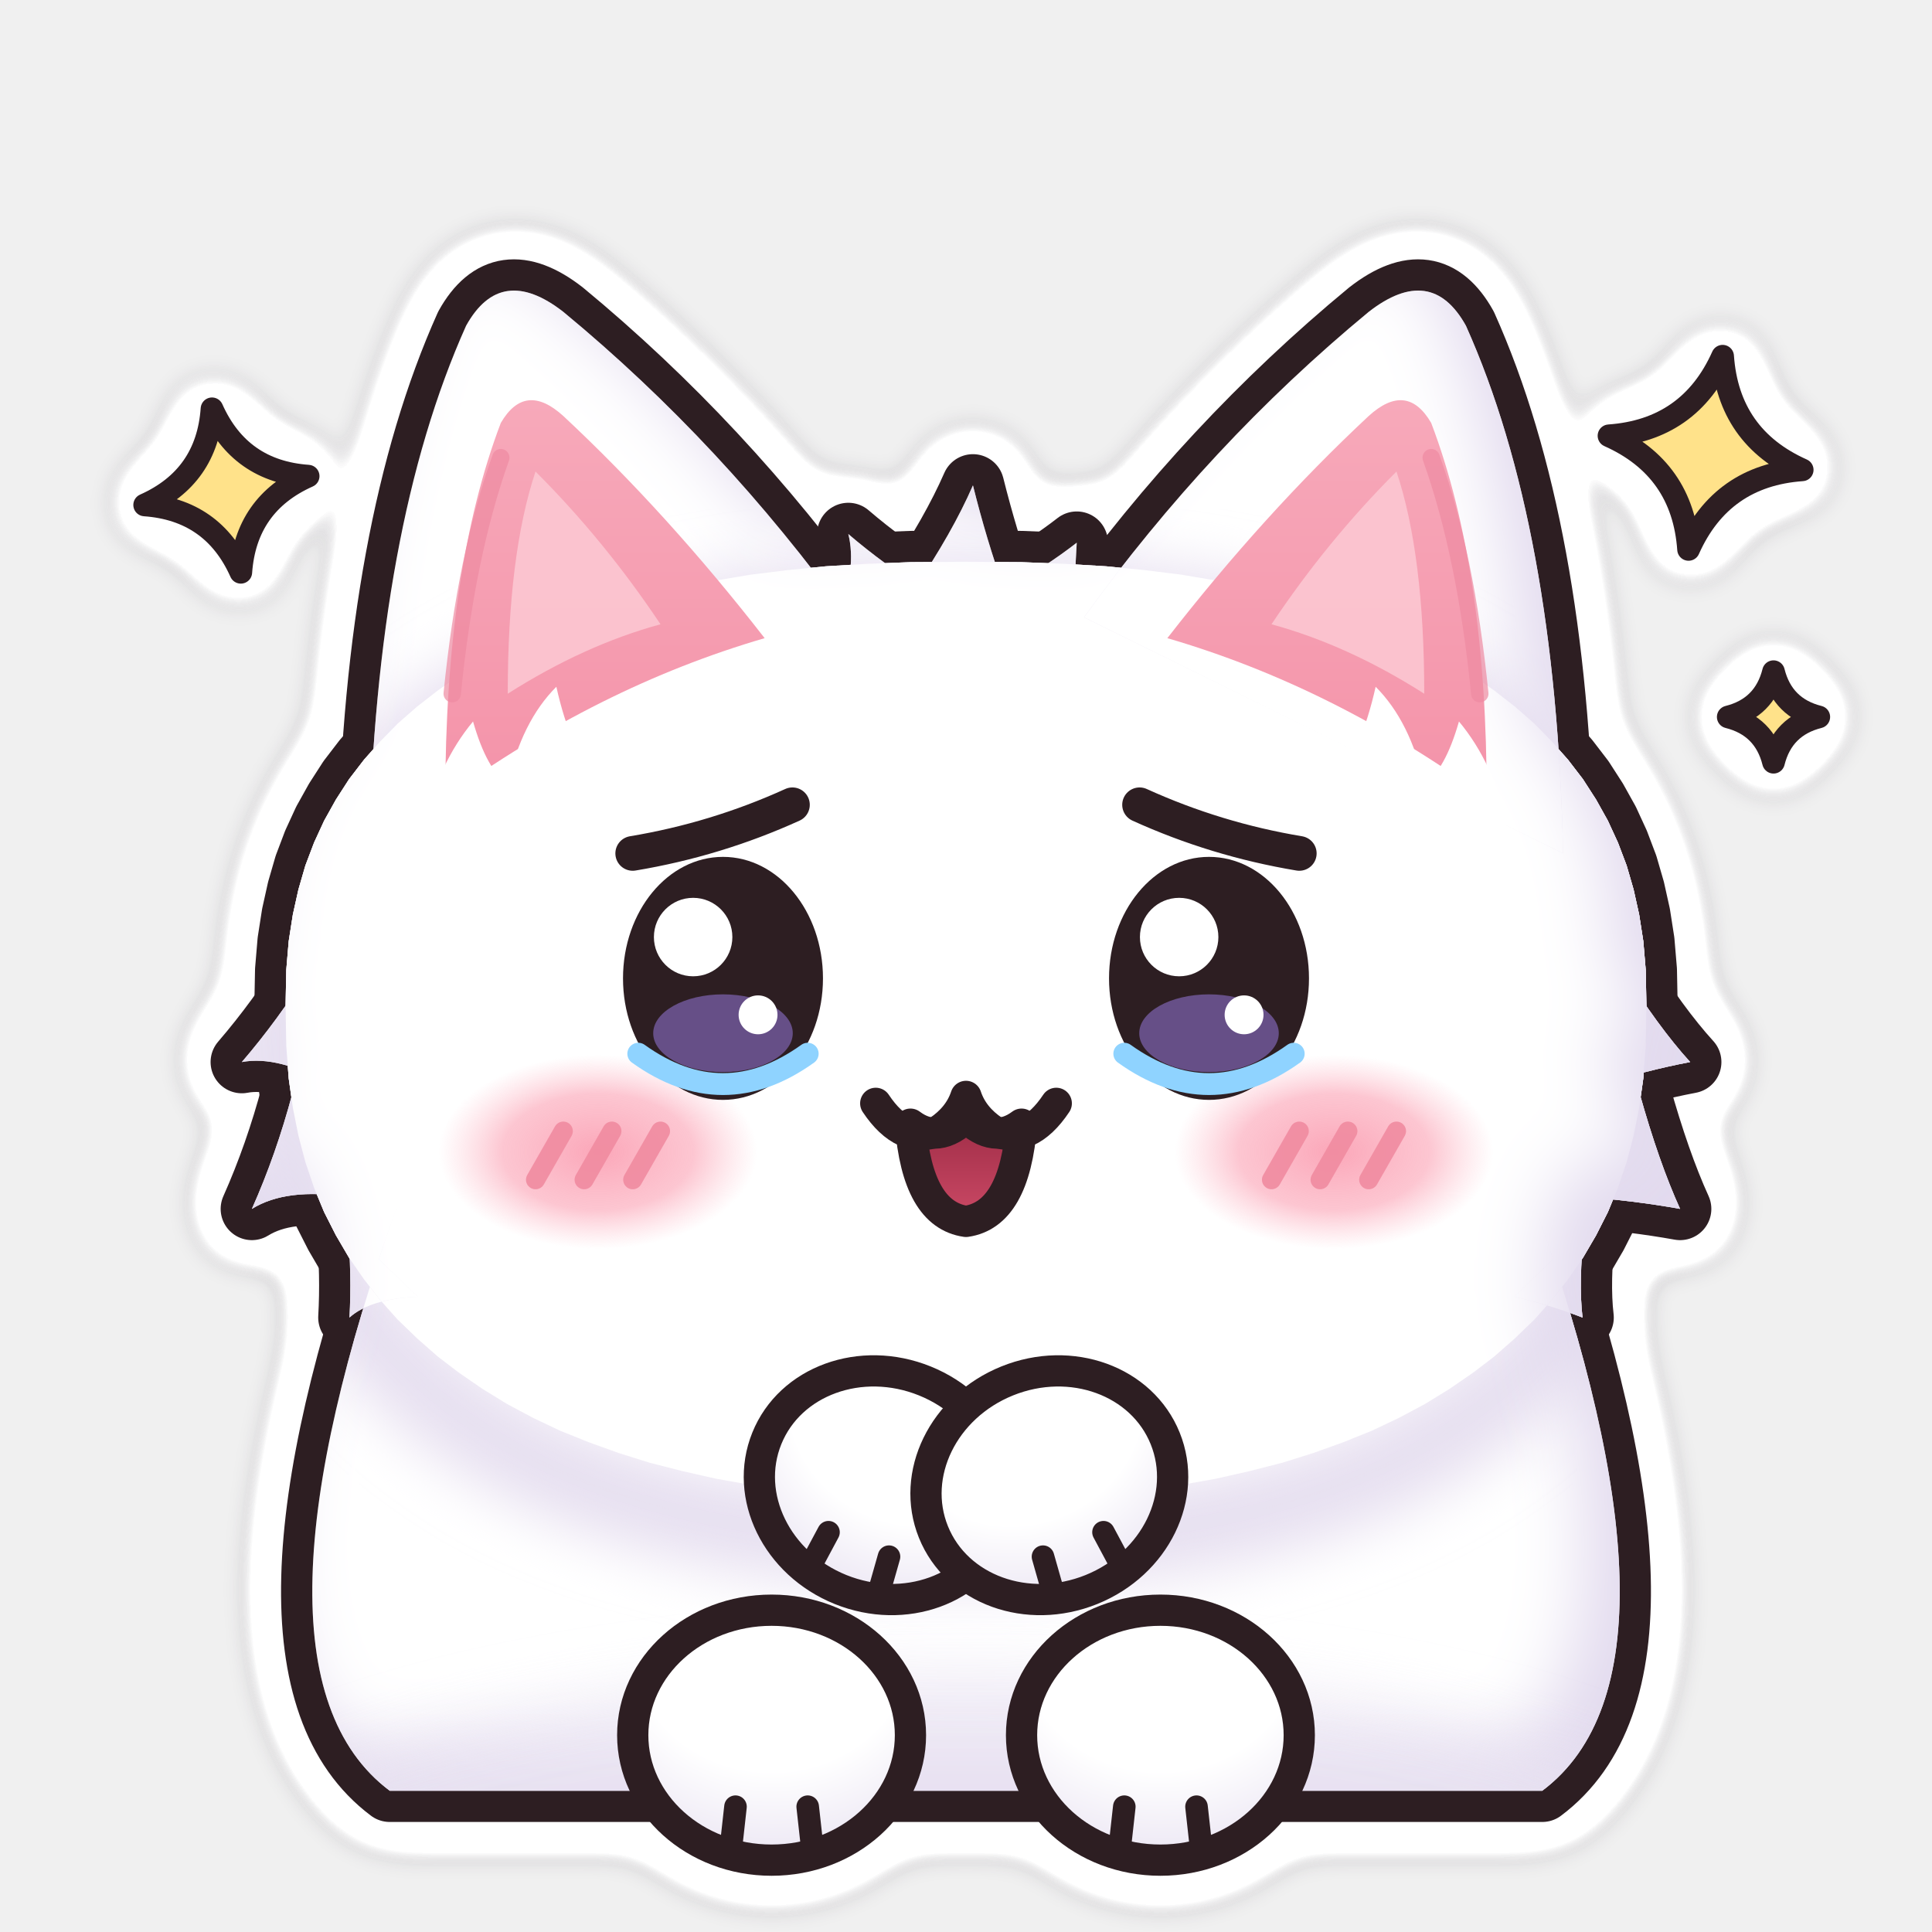
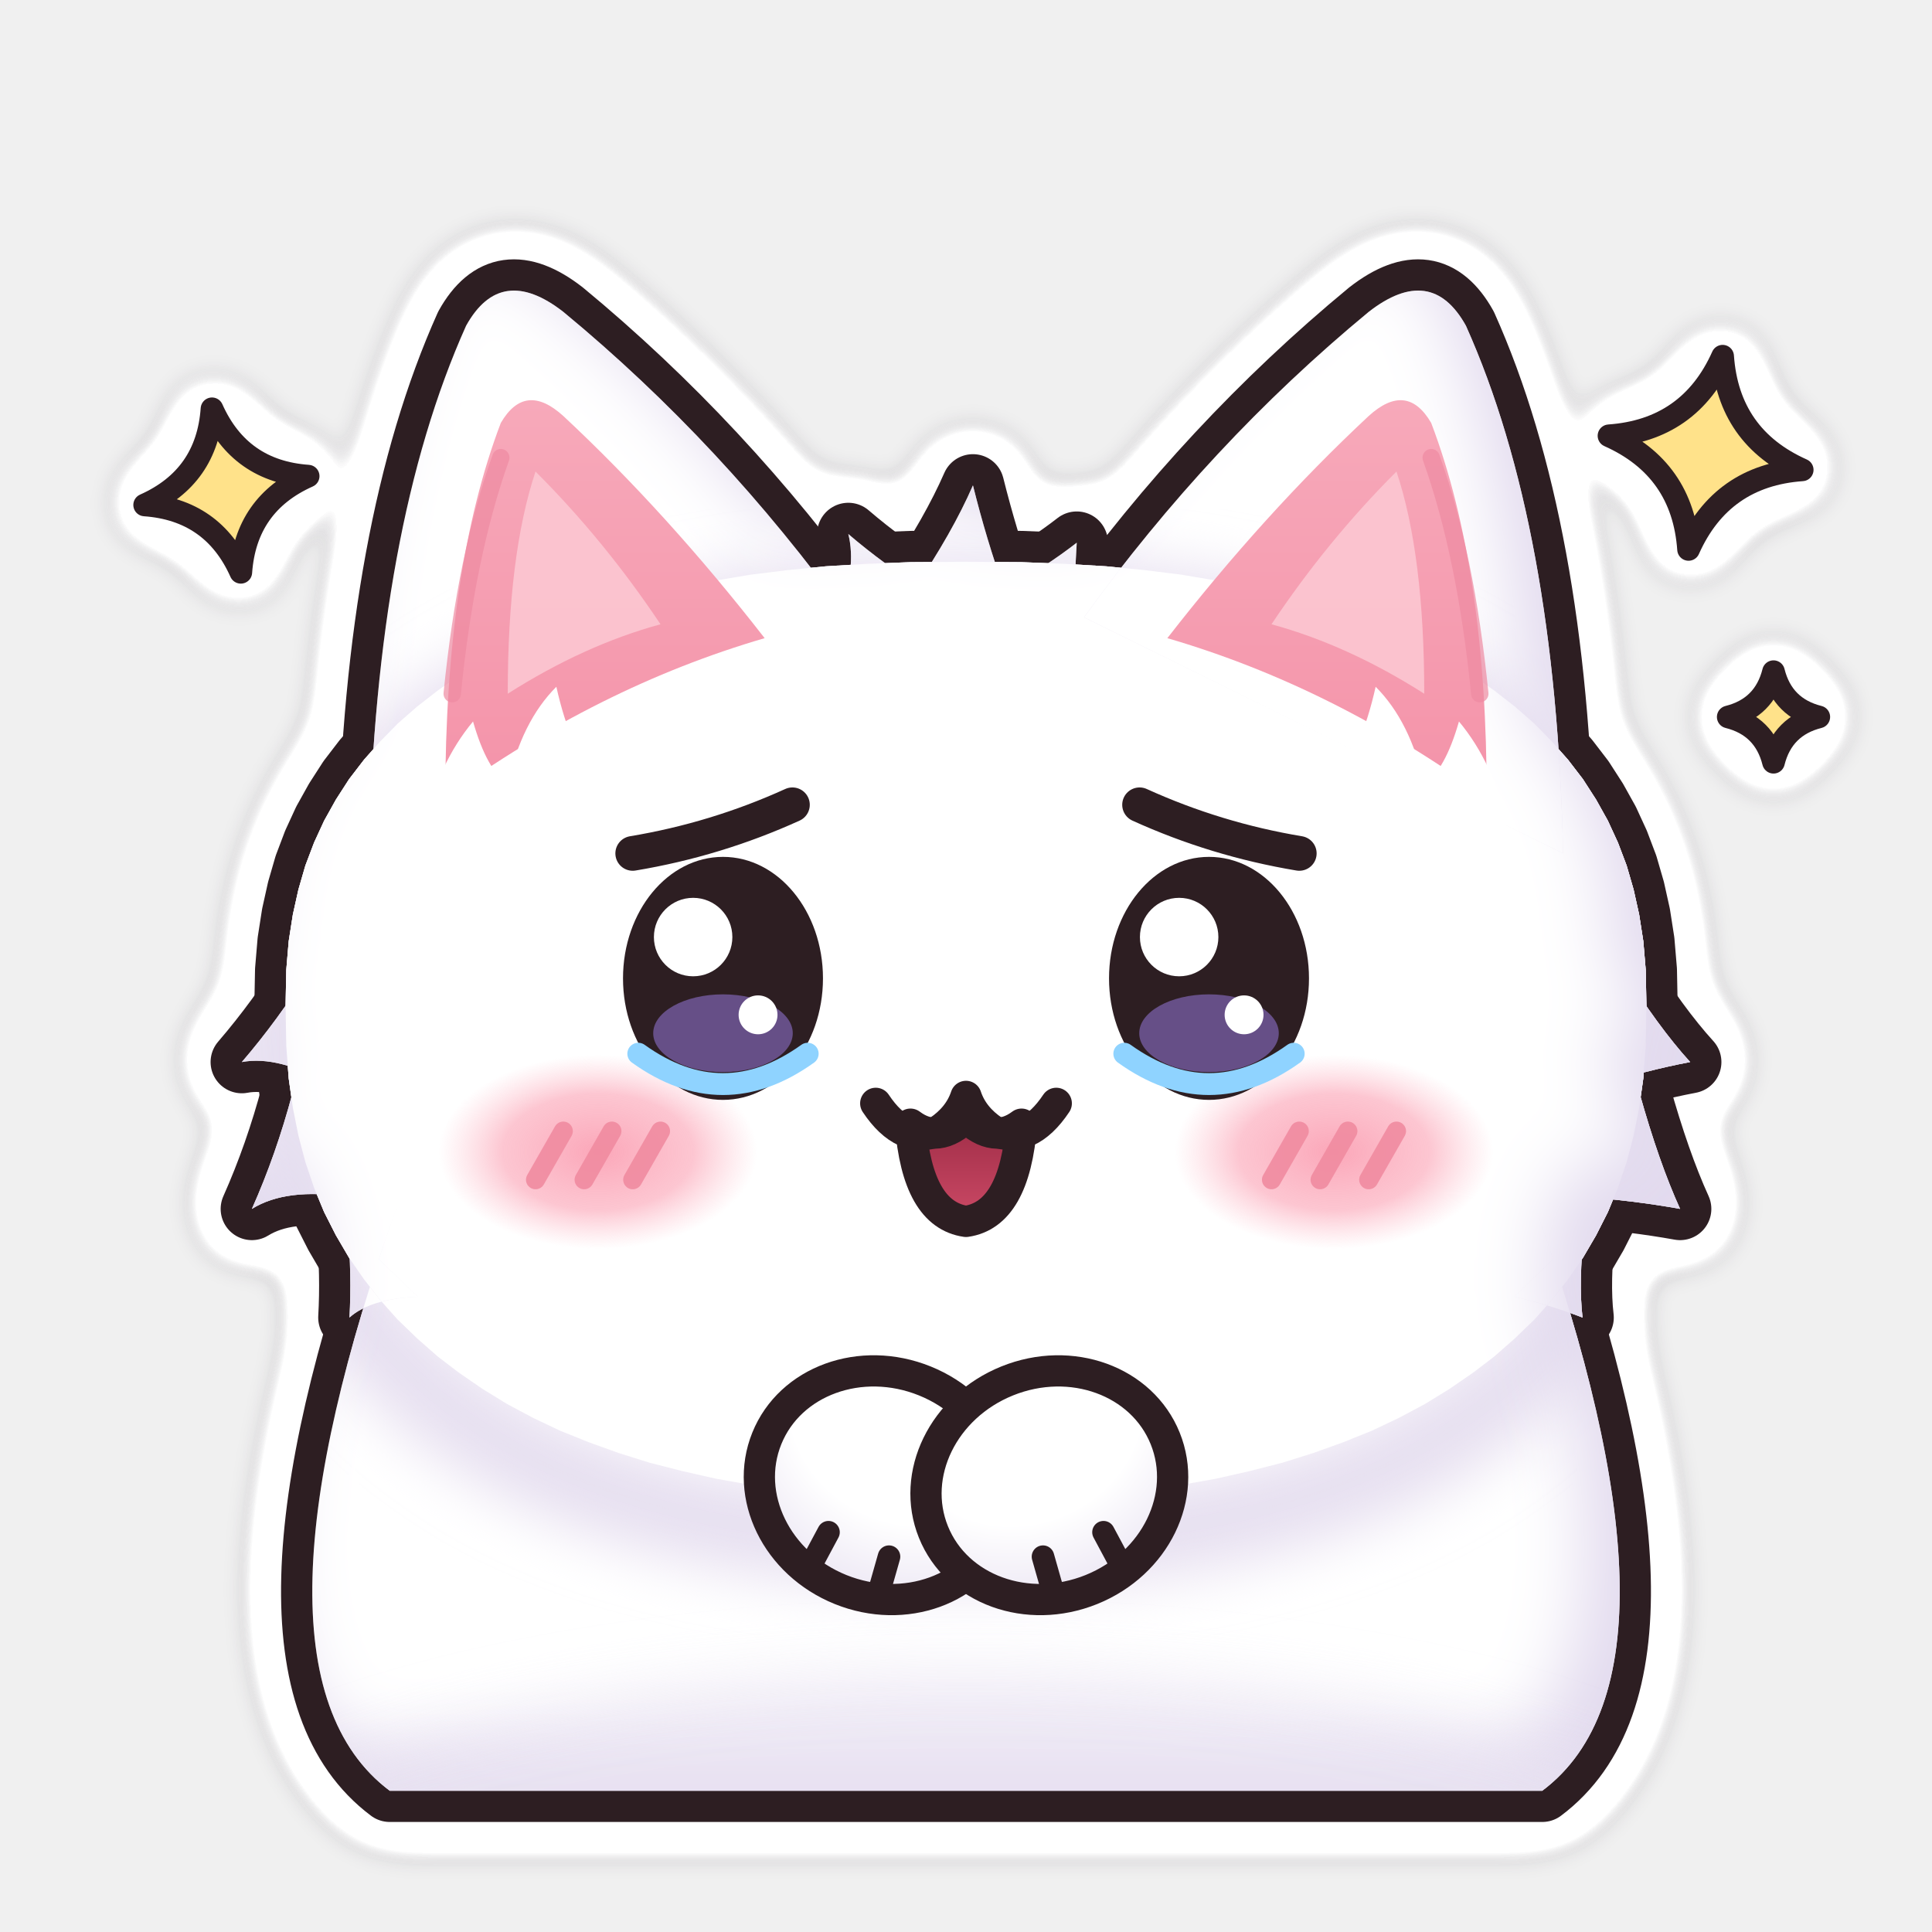
<svg xmlns="http://www.w3.org/2000/svg" viewBox="0 0 512 512" width="512" height="512">
  <defs>
    <linearGradient id="heartFill" x1="0" y1="0" x2="0" y2="1">
      <stop offset="0" stop-color="#ff9aae" />
      <stop offset="1" stop-color="#f4607d" />
    </linearGradient>
    <linearGradient id="lens" x1="0" y1="0" x2="1" y2="1">
      <stop offset="0" stop-color="#3b3350" />
      <stop offset="1" stop-color="#141019" />
    </linearGradient>
    <linearGradient id="flame" x1="0" y1="1" x2="0" y2="0">
      <stop offset="0" stop-color="#ff5a3d" />
      <stop offset="1" stop-color="#ffb43d" />
    </linearGradient>
    <linearGradient id="earFill" x1="0" y1="0" x2="0" y2="1">
      <stop offset="0" stop-color="#f7a9ba" />
      <stop offset="1" stop-color="#f493a9" />
    </linearGradient>
    <linearGradient id="mouthFill" x1="0" y1="0" x2="0" y2="1">
      <stop offset="0" stop-color="#9e2c46" />
      <stop offset="1" stop-color="#cc4a66" />
    </linearGradient>
    <linearGradient id="tongueFill" x1="0" y1="0" x2="0" y2="1">
      <stop offset="0" stop-color="#ff9db2" />
      <stop offset="1" stop-color="#f27994" />
    </linearGradient>
    <radialGradient id="blushFill">
      <stop offset="0" stop-color="#fba2b5" stop-opacity="0.95" />
      <stop offset="0.6" stop-color="#fcb3c2" stop-opacity="0.75" />
      <stop offset="1" stop-color="#fdc4cf" stop-opacity="0" />
    </radialGradient>
    <radialGradient id="blushStrong">
      <stop offset="0" stop-color="#f7839c" stop-opacity="0.95" />
      <stop offset="0.65" stop-color="#f996aa" stop-opacity="0.8" />
      <stop offset="1" stop-color="#fbb0bf" stop-opacity="0" />
    </radialGradient>
    <radialGradient id="pawShade" cx="0.5" cy="0.15" r="0.9">
      <stop offset="0.55" stop-color="#ffffff" />
      <stop offset="1" stop-color="#e9e3f2" />
    </radialGradient>
    <filter id="soft" x="-20%" y="-20%" width="140%" height="140%">
      <feGaussianBlur stdDeviation="9" />
    </filter>
    <filter id="rim" x="-10%" y="-10%" width="120%" height="120%">
      <feGaussianBlur stdDeviation="8" />
    </filter>
    <filter id="inner" filterUnits="userSpaceOnUse" x="-64" y="-64" width="640" height="640" color-interpolation-filters="sRGB">
      <feComponentTransfer in="SourceAlpha" result="outside">
        <feFuncA type="table" tableValues="1 0" />
      </feComponentTransfer>
      <feOffset in="outside" dx="-10" dy="-12" result="shifted" />
      <feGaussianBlur in="shifted" stdDeviation="10" result="soft" />
      <feComposite in="soft" in2="SourceAlpha" operator="in" result="edge" />
      <feFlood flood-color="#e2daee" />
      <feComposite in2="edge" operator="in" />
    </filter>
    <filter id="sticker" x="-15%" y="-15%" width="130%" height="130%" color-interpolation-filters="sRGB">
      <feGaussianBlur in="SourceAlpha" stdDeviation="7" result="blur" />
      <feComponentTransfer in="blur" result="mask">
        <feFuncA type="linear" slope="14" intercept="-0.6" />
      </feComponentTransfer>
      <feFlood flood-color="#ffffff" />
      <feComposite in2="mask" operator="in" result="border" />
      <feGaussianBlur in="mask" stdDeviation="2.5" result="shadowBlur" />
      <feFlood flood-color="#1d1428" flood-opacity="0.22" />
      <feComposite in2="shadowBlur" operator="in" result="shadow" />
      <feMerge>
        <feMergeNode in="shadow" />
        <feMergeNode in="border" />
        <feMergeNode in="SourceGraphic" />
      </feMerge>
    </filter>
  </defs>
  <g filter="url(#sticker)">
    <g transform="translate(256 274) scale(0.92) translate(-256 -266)">
      <clipPath id="sil">
        <path d="M92 316 C62 400 58 460 90 484 L422 484 C454 460 450 400 420 316 Z" />
        <path d="M84 214 Q86 120 112 62 Q122 44 140 58 Q186 96 222 146 Z" />
        <path d="M428 214 Q426 120 400 62 Q390 44 372 58 Q326 96 290 146 Z" />
        <path d="M452 258L451.8 269.5L451.1 278.8L449.9 287.3L448.3 295.3L446.3 302.9L443.8 310.3L440.9 317.3L437.5 324L433.7 330.5L429.4 336.7L424.7 342.7L419.7 348.3L414.1 353.7L408.2 358.9L401.9 363.7L395.2 368.3L388.2 372.6L380.7 376.6L372.9 380.3L364.7 383.6L356.1 386.7L347.2 389.5L337.8 391.9L328.1 394.1L318 395.9L307.5 397.4L296.4 398.5L284.7 399.3L271.9 399.8L256 400L240.1 399.8L227.3 399.3L215.6 398.5L204.5 397.4L194 395.9L183.9 394.1L174.2 391.9L164.8 389.5L155.9 386.7L147.3 383.6L139.1 380.3L131.3 376.6L123.8 372.6L116.8 368.3L110.1 363.7L103.8 358.9L97.9 353.7L92.3 348.3L87.3 342.7L82.6 336.7L78.3 330.5L74.5 324L71.1 317.3L68.2 310.3L65.7 302.9L63.7 295.3L62.1 287.3L60.9 278.8L60.2 269.5L60 258L60.2 247.6L60.9 239.3L62.1 231.6L63.7 224.4L65.7 217.5L68.2 210.9L71.1 204.6L74.5 198.5L78.3 192.6L82.6 187L87.3 181.7L92.3 176.6L97.9 171.7L103.8 167.1L110.1 162.7L116.8 158.6L123.8 154.7L131.3 151.1L139.1 147.8L147.3 144.7L155.9 142L164.8 139.5L174.2 137.3L183.9 135.4L194 133.7L204.5 132.4L215.6 131.3L227.3 130.6L240.1 130.1L256 130L271.9 130.1L284.7 130.6L296.4 131.3L307.5 132.4L318 133.7L328.1 135.4L337.8 137.3L347.2 139.5L356.1 142L364.7 144.7L372.9 147.8L380.7 151.1L388.2 154.7L395.2 158.6L401.9 162.7L408.2 167.1L414.1 171.7L419.7 176.6L424.7 181.7L429.4 187L433.7 192.6L437.5 198.5L440.9 204.6L443.8 210.9L446.3 217.5L448.3 224.4L449.9 231.6L451.1 239.3L451.8 247.6Z" />
        <path d="M219.5 145.6 Q224.5 131.6 222.1 122 Q232.5 130.9 244.5 138.4 Z" />
        <path d="M241 138 Q252.1 121.5 258 108 Q261.9 123.6 267 138 Z" />
        <path d="M266.5 138.6 Q279.3 131.2 287.9 124.5 Q287.2 135.2 287.5 145.4 Z" />
        <path d="M73 280.7 Q58 272.1 47.4 274.1 Q57.9 261.9 67 247.3 Z" />
        <path d="M445 247.3 Q455.4 264 464.6 274.1 Q451.5 276.6 439 280.7 Z" />
        <path d="M78 313 Q60.3 310.2 50.3 316.4 Q57.3 300.7 62 283 Z" />
        <path d="M450 283 Q455.6 303 461.7 316.4 Q447.7 313.9 434 313 Z" />
        <path d="M98.1 341.7 Q84.4 342.3 78.4 347.7 Q79.1 335.5 77.9 322.3 Z" />
        <path d="M434.1 322.3 Q432.4 337.6 433.6 347.7 Q424 344 413.9 341.7 Z" />
        <path d="M88.6 418.3 Q77.1 411.3 70 412.7 Q75.3 402.2 79.4 389.7 Z" />
        <path d="M432.6 389.7 Q437.1 404.4 442 412.7 Q432.6 414.7 423.4 418.3 Z" />
      </clipPath>
      <g fill="#2d1e22" stroke="#2d1e22" stroke-width="18" stroke-linejoin="round">
        <path d="M92 316 C62 400 58 460 90 484 L422 484 C454 460 450 400 420 316 Z" />
        <path d="M84 214 Q86 120 112 62 Q122 44 140 58 Q186 96 222 146 Z" />
        <path d="M428 214 Q426 120 400 62 Q390 44 372 58 Q326 96 290 146 Z" />
        <path d="M452 258L451.8 269.5L451.1 278.8L449.9 287.3L448.3 295.3L446.3 302.9L443.8 310.3L440.9 317.3L437.5 324L433.7 330.5L429.4 336.7L424.7 342.7L419.7 348.3L414.1 353.7L408.2 358.9L401.9 363.7L395.2 368.3L388.2 372.6L380.7 376.6L372.9 380.3L364.7 383.6L356.1 386.7L347.2 389.5L337.8 391.9L328.1 394.1L318 395.9L307.5 397.4L296.4 398.5L284.7 399.3L271.9 399.8L256 400L240.1 399.8L227.3 399.3L215.6 398.5L204.5 397.4L194 395.9L183.9 394.1L174.2 391.9L164.8 389.5L155.9 386.7L147.3 383.6L139.1 380.3L131.3 376.6L123.8 372.6L116.8 368.3L110.1 363.7L103.8 358.9L97.9 353.7L92.3 348.3L87.3 342.7L82.6 336.7L78.3 330.5L74.5 324L71.1 317.3L68.2 310.3L65.7 302.9L63.7 295.3L62.1 287.3L60.9 278.8L60.2 269.5L60 258L60.2 247.6L60.9 239.3L62.1 231.6L63.7 224.4L65.7 217.5L68.2 210.9L71.1 204.6L74.5 198.5L78.3 192.6L82.6 187L87.3 181.7L92.3 176.6L97.9 171.7L103.8 167.1L110.1 162.7L116.8 158.6L123.8 154.7L131.3 151.1L139.1 147.8L147.3 144.7L155.9 142L164.8 139.5L174.2 137.3L183.9 135.4L194 133.7L204.5 132.4L215.6 131.3L227.3 130.6L240.1 130.1L256 130L271.9 130.1L284.7 130.6L296.4 131.3L307.5 132.4L318 133.7L328.1 135.4L337.8 137.3L347.2 139.5L356.1 142L364.7 144.7L372.9 147.8L380.7 151.1L388.2 154.7L395.2 158.6L401.9 162.7L408.2 167.1L414.1 171.7L419.7 176.6L424.7 181.7L429.4 187L433.7 192.6L437.5 198.5L440.9 204.6L443.8 210.9L446.3 217.5L448.3 224.4L449.9 231.6L451.1 239.3L451.8 247.6Z" />
        <path d="M219.5 145.6 Q224.5 131.6 222.1 122 Q232.5 130.9 244.5 138.4 Z" />
        <path d="M241 138 Q252.1 121.5 258 108 Q261.9 123.6 267 138 Z" />
        <path d="M266.5 138.6 Q279.3 131.2 287.9 124.5 Q287.2 135.2 287.5 145.4 Z" />
        <path d="M73 280.7 Q58 272.1 47.4 274.1 Q57.9 261.9 67 247.3 Z" />
        <path d="M445 247.3 Q455.4 264 464.6 274.1 Q451.5 276.6 439 280.7 Z" />
        <path d="M78 313 Q60.3 310.2 50.3 316.4 Q57.3 300.7 62 283 Z" />
        <path d="M450 283 Q455.6 303 461.7 316.4 Q447.7 313.9 434 313 Z" />
        <path d="M98.1 341.7 Q84.4 342.3 78.4 347.7 Q79.1 335.5 77.9 322.3 Z" />
        <path d="M434.1 322.3 Q432.4 337.6 433.6 347.7 Q424 344 413.9 341.7 Z" />
        <path d="M88.6 418.3 Q77.1 411.3 70 412.7 Q75.3 402.2 79.4 389.7 Z" />
        <path d="M432.6 389.7 Q437.1 404.4 442 412.7 Q432.6 414.7 423.4 418.3 Z" />
      </g>
      <g fill="#ffffff">
        <path d="M92 316 C62 400 58 460 90 484 L422 484 C454 460 450 400 420 316 Z" />
        <path d="M84 214 Q86 120 112 62 Q122 44 140 58 Q186 96 222 146 Z" />
        <path d="M428 214 Q426 120 400 62 Q390 44 372 58 Q326 96 290 146 Z" />
        <path d="M452 258L451.8 269.5L451.1 278.8L449.9 287.3L448.3 295.3L446.3 302.9L443.8 310.3L440.9 317.3L437.5 324L433.7 330.5L429.4 336.7L424.7 342.7L419.7 348.3L414.1 353.7L408.2 358.9L401.9 363.7L395.2 368.3L388.2 372.6L380.7 376.6L372.9 380.3L364.7 383.6L356.1 386.7L347.2 389.5L337.8 391.9L328.1 394.1L318 395.9L307.5 397.4L296.4 398.5L284.7 399.3L271.9 399.8L256 400L240.1 399.8L227.3 399.3L215.6 398.5L204.5 397.4L194 395.9L183.9 394.1L174.2 391.9L164.8 389.5L155.9 386.7L147.3 383.6L139.1 380.3L131.3 376.6L123.8 372.6L116.8 368.3L110.1 363.7L103.8 358.9L97.9 353.7L92.3 348.3L87.3 342.7L82.6 336.7L78.3 330.5L74.5 324L71.1 317.3L68.2 310.3L65.7 302.9L63.7 295.3L62.1 287.3L60.9 278.8L60.2 269.5L60 258L60.2 247.6L60.9 239.3L62.1 231.6L63.7 224.4L65.7 217.5L68.2 210.9L71.1 204.6L74.5 198.5L78.3 192.6L82.6 187L87.3 181.7L92.3 176.6L97.9 171.7L103.8 167.1L110.1 162.7L116.8 158.6L123.8 154.7L131.3 151.1L139.1 147.8L147.3 144.7L155.9 142L164.8 139.5L174.2 137.3L183.9 135.4L194 133.7L204.5 132.4L215.6 131.3L227.3 130.6L240.1 130.1L256 130L271.9 130.1L284.7 130.6L296.4 131.3L307.5 132.4L318 133.7L328.1 135.4L337.8 137.3L347.2 139.5L356.1 142L364.7 144.7L372.9 147.8L380.7 151.1L388.2 154.7L395.2 158.6L401.9 162.7L408.2 167.1L414.1 171.7L419.7 176.6L424.7 181.7L429.4 187L433.7 192.6L437.5 198.5L440.9 204.6L443.8 210.9L446.3 217.5L448.3 224.4L449.9 231.6L451.1 239.3L451.8 247.6Z" />
        <path d="M219.5 145.6 Q224.5 131.6 222.1 122 Q232.5 130.9 244.5 138.4 Z" />
        <path d="M241 138 Q252.1 121.5 258 108 Q261.9 123.6 267 138 Z" />
        <path d="M266.5 138.6 Q279.3 131.2 287.9 124.5 Q287.2 135.2 287.5 145.4 Z" />
        <path d="M73 280.7 Q58 272.1 47.4 274.1 Q57.9 261.9 67 247.3 Z" />
        <path d="M445 247.3 Q455.4 264 464.6 274.1 Q451.5 276.6 439 280.7 Z" />
        <path d="M78 313 Q60.3 310.2 50.3 316.4 Q57.3 300.7 62 283 Z" />
        <path d="M450 283 Q455.6 303 461.7 316.4 Q447.7 313.9 434 313 Z" />
        <path d="M98.1 341.7 Q84.4 342.3 78.4 347.7 Q79.1 335.5 77.9 322.3 Z" />
        <path d="M434.1 322.3 Q432.4 337.6 433.6 347.7 Q424 344 413.9 341.7 Z" />
        <path d="M88.6 418.3 Q77.1 411.3 70 412.7 Q75.3 402.2 79.4 389.7 Z" />
        <path d="M432.6 389.7 Q437.1 404.4 442 412.7 Q432.6 414.7 423.4 418.3 Z" />
      </g>
      <g clip-path="url(#sil)">
        <path d="M452 258L451.8 269.5L451.1 278.8L449.9 287.3L448.3 295.3L446.3 302.9L443.8 310.3L440.9 317.3L437.5 324L433.7 330.5L429.4 336.7L424.7 342.7L419.7 348.3L414.1 353.7L408.2 358.9L401.9 363.7L395.2 368.3L388.2 372.6L380.7 376.6L372.9 380.3L364.7 383.6L356.1 386.7L347.2 389.5L337.8 391.9L328.1 394.1L318 395.9L307.5 397.4L296.4 398.5L284.7 399.3L271.9 399.8L256 400L240.1 399.8L227.3 399.3L215.6 398.5L204.5 397.4L194 395.9L183.9 394.1L174.2 391.9L164.8 389.5L155.9 386.7L147.3 383.6L139.1 380.3L131.3 376.6L123.8 372.6L116.8 368.3L110.1 363.7L103.8 358.9L97.9 353.7L92.3 348.3L87.3 342.7L82.6 336.7L78.3 330.5L74.5 324L71.1 317.3L68.2 310.3L65.7 302.9L63.7 295.3L62.1 287.3L60.9 278.8L60.2 269.5L60 258L60.2 247.6L60.9 239.3L62.1 231.6L63.7 224.4L65.7 217.5L68.2 210.9L71.1 204.6L74.5 198.5L78.3 192.6L82.6 187L87.3 181.7L92.3 176.6L97.9 171.7L103.8 167.1L110.1 162.7L116.8 158.6L123.8 154.7L131.3 151.1L139.1 147.8L147.3 144.7L155.9 142L164.8 139.5L174.2 137.3L183.9 135.4L194 133.7L204.5 132.4L215.6 131.3L227.3 130.6L240.1 130.1L256 130L271.9 130.1L284.7 130.6L296.4 131.3L307.5 132.4L318 133.7L328.1 135.4L337.8 137.3L347.2 139.5L356.1 142L364.7 144.7L372.9 147.8L380.7 151.1L388.2 154.7L395.2 158.6L401.9 162.7L408.2 167.1L414.1 171.7L419.7 176.6L424.7 181.7L429.4 187L433.7 192.6L437.5 198.5L440.9 204.6L443.8 210.9L446.3 217.5L448.3 224.4L449.9 231.6L451.1 239.3L451.8 247.6Z" fill="none" stroke="#e6dff0" stroke-width="26" filter="url(#rim)" transform="translate(0 12)" />
        <path d="M452 258L451.8 269.5L451.1 278.8L449.9 287.3L448.3 295.3L446.3 302.9L443.8 310.3L440.9 317.3L437.5 324L433.7 330.5L429.4 336.7L424.7 342.7L419.7 348.3L414.1 353.7L408.2 358.9L401.9 363.7L395.2 368.3L388.2 372.6L380.7 376.6L372.9 380.3L364.7 383.6L356.1 386.7L347.2 389.5L337.8 391.9L328.1 394.1L318 395.9L307.5 397.4L296.4 398.5L284.7 399.3L271.9 399.8L256 400L240.1 399.8L227.3 399.3L215.6 398.5L204.5 397.4L194 395.9L183.9 394.1L174.2 391.9L164.8 389.5L155.9 386.7L147.3 383.6L139.1 380.3L131.3 376.6L123.8 372.6L116.8 368.3L110.1 363.7L103.8 358.9L97.9 353.7L92.3 348.3L87.3 342.7L82.6 336.7L78.3 330.5L74.5 324L71.1 317.3L68.2 310.3L65.7 302.9L63.7 295.3L62.1 287.3L60.9 278.8L60.2 269.5L60 258L60.2 247.6L60.9 239.3L62.1 231.6L63.7 224.4L65.7 217.5L68.2 210.9L71.1 204.6L74.5 198.5L78.3 192.6L82.6 187L87.3 181.7L92.3 176.6L97.9 171.7L103.8 167.1L110.1 162.7L116.8 158.6L123.8 154.7L131.3 151.1L139.1 147.8L147.3 144.7L155.9 142L164.8 139.5L174.2 137.3L183.9 135.4L194 133.7L204.5 132.4L215.6 131.3L227.3 130.6L240.1 130.1L256 130L271.9 130.1L284.7 130.6L296.4 131.3L307.5 132.4L318 133.7L328.1 135.4L337.8 137.3L347.2 139.5L356.1 142L364.7 144.7L372.9 147.8L380.7 151.1L388.2 154.7L395.2 158.6L401.9 162.7L408.2 167.1L414.1 171.7L419.7 176.6L424.7 181.7L429.4 187L433.7 192.6L437.5 198.5L440.9 204.6L443.8 210.9L446.3 217.5L448.3 224.4L449.9 231.6L451.1 239.3L451.8 247.6Z" fill="#ffffff" />
      </g>
      <g filter="url(#inner)" fill="#ffffff">
        <path d="M92 316 C62 400 58 460 90 484 L422 484 C454 460 450 400 420 316 Z" />
        <path d="M84 214 Q86 120 112 62 Q122 44 140 58 Q186 96 222 146 Z" />
        <path d="M428 214 Q426 120 400 62 Q390 44 372 58 Q326 96 290 146 Z" />
        <path d="M452 258L451.8 269.5L451.1 278.8L449.9 287.3L448.3 295.3L446.3 302.9L443.8 310.3L440.9 317.3L437.5 324L433.7 330.5L429.4 336.7L424.7 342.7L419.7 348.3L414.1 353.7L408.2 358.9L401.9 363.7L395.2 368.3L388.2 372.6L380.7 376.6L372.9 380.3L364.7 383.6L356.1 386.7L347.2 389.5L337.8 391.9L328.1 394.1L318 395.9L307.5 397.4L296.4 398.5L284.7 399.3L271.9 399.8L256 400L240.1 399.8L227.3 399.3L215.6 398.5L204.5 397.4L194 395.9L183.9 394.1L174.2 391.9L164.8 389.5L155.9 386.7L147.3 383.6L139.1 380.3L131.3 376.6L123.8 372.6L116.8 368.3L110.1 363.7L103.8 358.9L97.9 353.7L92.3 348.3L87.3 342.7L82.6 336.7L78.3 330.5L74.5 324L71.1 317.3L68.2 310.3L65.7 302.9L63.7 295.3L62.1 287.3L60.9 278.8L60.2 269.5L60 258L60.2 247.6L60.9 239.3L62.1 231.6L63.7 224.4L65.7 217.5L68.2 210.9L71.1 204.6L74.5 198.5L78.3 192.6L82.6 187L87.3 181.7L92.3 176.6L97.9 171.7L103.8 167.1L110.1 162.7L116.8 158.6L123.8 154.7L131.3 151.1L139.1 147.8L147.3 144.7L155.9 142L164.8 139.5L174.2 137.3L183.9 135.4L194 133.7L204.5 132.4L215.6 131.3L227.3 130.6L240.1 130.1L256 130L271.9 130.1L284.7 130.6L296.4 131.3L307.5 132.4L318 133.7L328.1 135.4L337.8 137.3L347.2 139.5L356.1 142L364.7 144.7L372.9 147.8L380.7 151.1L388.2 154.7L395.2 158.6L401.9 162.7L408.2 167.1L414.1 171.7L419.7 176.6L424.7 181.7L429.4 187L433.7 192.6L437.5 198.5L440.9 204.6L443.8 210.9L446.3 217.5L448.3 224.4L449.9 231.6L451.1 239.3L451.8 247.6Z" />
        <path d="M219.5 145.6 Q224.5 131.6 222.1 122 Q232.5 130.9 244.5 138.4 Z" />
        <path d="M241 138 Q252.1 121.5 258 108 Q261.9 123.6 267 138 Z" />
        <path d="M266.5 138.6 Q279.3 131.2 287.9 124.5 Q287.2 135.2 287.5 145.4 Z" />
        <path d="M73 280.7 Q58 272.1 47.4 274.1 Q57.9 261.9 67 247.3 Z" />
        <path d="M445 247.3 Q455.4 264 464.6 274.1 Q451.5 276.6 439 280.7 Z" />
        <path d="M78 313 Q60.3 310.2 50.3 316.4 Q57.3 300.7 62 283 Z" />
        <path d="M450 283 Q455.6 303 461.7 316.4 Q447.7 313.9 434 313 Z" />
        <path d="M98.1 341.7 Q84.4 342.3 78.4 347.7 Q79.1 335.5 77.9 322.3 Z" />
        <path d="M434.1 322.3 Q432.4 337.6 433.6 347.7 Q424 344 413.9 341.7 Z" />
        <path d="M88.6 418.3 Q77.1 411.3 70 412.7 Q75.3 402.2 79.4 389.7 Z" />
        <path d="M432.6 389.7 Q437.1 404.4 442 412.7 Q432.6 414.7 423.4 418.3 Z" />
      </g>
      <g clip-path="url(#sil)">
        <ellipse cx="256" cy="530" rx="240" ry="80" fill="#e9e3f2" filter="url(#soft)" opacity="0.7" />
      </g>
      <g>
        <path d="M106 198 Q106 132 122 90 Q129 78 140 88 Q170 116 198 152 Q150 166 106 198Z" fill="url(#earFill)" />
        <path d="M124 168 Q124 128 132 104 Q152 124 168 148 Q146 154 124 168Z" fill="#fcc9d3" opacity="0.85" />
        <path d="M108 168 Q112 128 122 100" fill="none" stroke="#ee8aa1" stroke-width="5" stroke-linecap="round" opacity="0.7" />
        <path d="M100 206 Q104 188 114 176 Q118 190 124 194 Q128 176 138 166 Q142 184 150 194 Q158 186 170 182 Q166 198 162 208Z" fill="#ffffff" />
      </g>
      <g transform="translate(512 0) scale(-1 1)">
        <path d="M106 198 Q106 132 122 90 Q129 78 140 88 Q170 116 198 152 Q150 166 106 198Z" fill="url(#earFill)" />
        <path d="M124 168 Q124 128 132 104 Q152 124 168 148 Q146 154 124 168Z" fill="#fcc9d3" opacity="0.85" />
        <path d="M108 168 Q112 128 122 100" fill="none" stroke="#ee8aa1" stroke-width="5" stroke-linecap="round" opacity="0.7" />
        <path d="M100 206 Q104 188 114 176 Q118 190 124 194 Q128 176 138 166 Q142 184 150 194 Q158 186 170 182 Q166 198 162 208Z" fill="#ffffff" />
      </g>
      <ellipse cx="150" cy="300" rx="46" ry="28" fill="url(#blushFill)" />
      <path d="M132 308 l8 -14 M146 308 l8 -14 M160 308 l8 -14" stroke="#f08ba0" stroke-width="5.5" stroke-linecap="round" opacity="0.9" />
      <ellipse cx="362" cy="300" rx="46" ry="28" fill="url(#blushFill)" />
      <path d="M344 308 l8 -14 M358 308 l8 -14 M372 308 l8 -14" stroke="#f08ba0" stroke-width="5.5" stroke-linecap="round" opacity="0.9" />
      <path d="M160 214 Q184 210 206 200" fill="none" stroke="#2d1e22" stroke-width="10" stroke-linecap="round" stroke-linejoin="round" />
      <path d="M352 214 Q328 210 306 200" fill="none" stroke="#2d1e22" stroke-width="10" stroke-linecap="round" stroke-linejoin="round" />
      <ellipse cx="186" cy="250" rx="28.8" ry="35" fill="#2d1e22" />
      <ellipse cx="186" cy="265.8" rx="20.1" ry="11.2" fill="#7a5fa8" opacity="0.75" />
      <circle cx="196.1" cy="260.5" r="5.6" fill="#ffffff" />
      <path d="M161.6 271.7 Q186 289.2 210.4 271.7" fill="none" stroke="#8fd3ff" stroke-width="6.3" stroke-linecap="round" />
      <circle cx="177.4" cy="238.1" r="11.3" fill="#ffffff" />
      <ellipse cx="326" cy="250" rx="28.8" ry="35" fill="#2d1e22" />
      <ellipse cx="326" cy="265.8" rx="20.1" ry="11.2" fill="#7a5fa8" opacity="0.75" />
      <circle cx="336.1" cy="260.5" r="5.6" fill="#ffffff" />
      <path d="M301.6 271.7 Q326 289.2 350.4 271.7" fill="none" stroke="#8fd3ff" stroke-width="6.3" stroke-linecap="round" />
      <circle cx="317.4" cy="238.1" r="11.3" fill="#ffffff" />
      <path d="M240 292 Q242 318 256 320 Q270 318 272 292 Q264 298 256 290 Q248 298 240 292Z" fill="url(#mouthFill)" stroke="#2d1e22" stroke-width="9" stroke-linejoin="round" />
      <path d="M230 286 Q238 298 248 294 Q254 290 256 284 Q258 290 264 294 Q274 298 282 286" fill="none" stroke="#2d1e22" stroke-width="9" stroke-linecap="round" stroke-linejoin="round" />
      <g transform="translate(232 396) rotate(22)">
        <ellipse cx="0" cy="0" rx="36" ry="32.4" fill="url(#pawShade)" stroke="#2d1e22" stroke-width="9" />
        <g transform="scale(1 -1)">
          <path d="M-10.8 -31.4 l1.4 13 M10.8 -31.4 l-1.4 13" fill="none" stroke="#2d1e22" stroke-width="6.5" stroke-linecap="round" stroke-linejoin="round" />
        </g>
      </g>
      <g transform="translate(280 396) rotate(-22)">
        <ellipse cx="0" cy="0" rx="36" ry="32.4" fill="url(#pawShade)" stroke="#2d1e22" stroke-width="9" />
        <g transform="scale(1 -1)">
          <path d="M-10.8 -31.4 l1.4 13 M10.8 -31.4 l-1.4 13" fill="none" stroke="#2d1e22" stroke-width="6.5" stroke-linecap="round" stroke-linejoin="round" />
        </g>
      </g>
-       <g transform="translate(200 468)">
-         <ellipse cx="0" cy="0" rx="40" ry="36" fill="url(#pawShade)" stroke="#2d1e22" stroke-width="9" />
-         <g transform="scale(1 -1)">
-           <path d="M-12 -35 l1.6 14.4 M12 -35 l-1.6 14.4" fill="none" stroke="#2d1e22" stroke-width="6.5" stroke-linecap="round" stroke-linejoin="round" />
-         </g>
-       </g>
-       <g transform="translate(312 468)">
-         <ellipse cx="0" cy="0" rx="40" ry="36" fill="url(#pawShade)" stroke="#2d1e22" stroke-width="9" />
-         <g transform="scale(1 -1)">
-           <path d="M-12 -35 l1.6 14.4 M12 -35 l-1.6 14.4" fill="none" stroke="#2d1e22" stroke-width="6.5" stroke-linecap="round" stroke-linejoin="round" />
-         </g>
-       </g>
    </g>
    <path transform="translate(60 130) rotate(-10)" d="M0 -22 Q4.4 -4.4 22 0 Q4.4 4.4 0 22 Q-4.4 4.4 -22 0 Q-4.4 -4.4 0 -22Z" fill="#ffe28a" stroke="#2d1e22" stroke-width="6" stroke-linejoin="round" />
    <path transform="translate(452 120) rotate(10)" d="M0 -26 Q5.2 -5.2 26 0 Q5.2 5.2 0 26 Q-5.2 5.2 -26 0 Q-5.2 -5.2 0 -26Z" fill="#ffe28a" stroke="#2d1e22" stroke-width="6" stroke-linejoin="round" />
    <path transform="translate(470 190)" d="M0 -12 Q2.4 -2.4 12 0 Q2.4 2.4 0 12 Q-2.4 2.4 -12 0 Q-2.4 -2.4 0 -12Z" fill="#ffe28a" stroke="#2d1e22" stroke-width="6" stroke-linejoin="round" />
  </g>
</svg>
